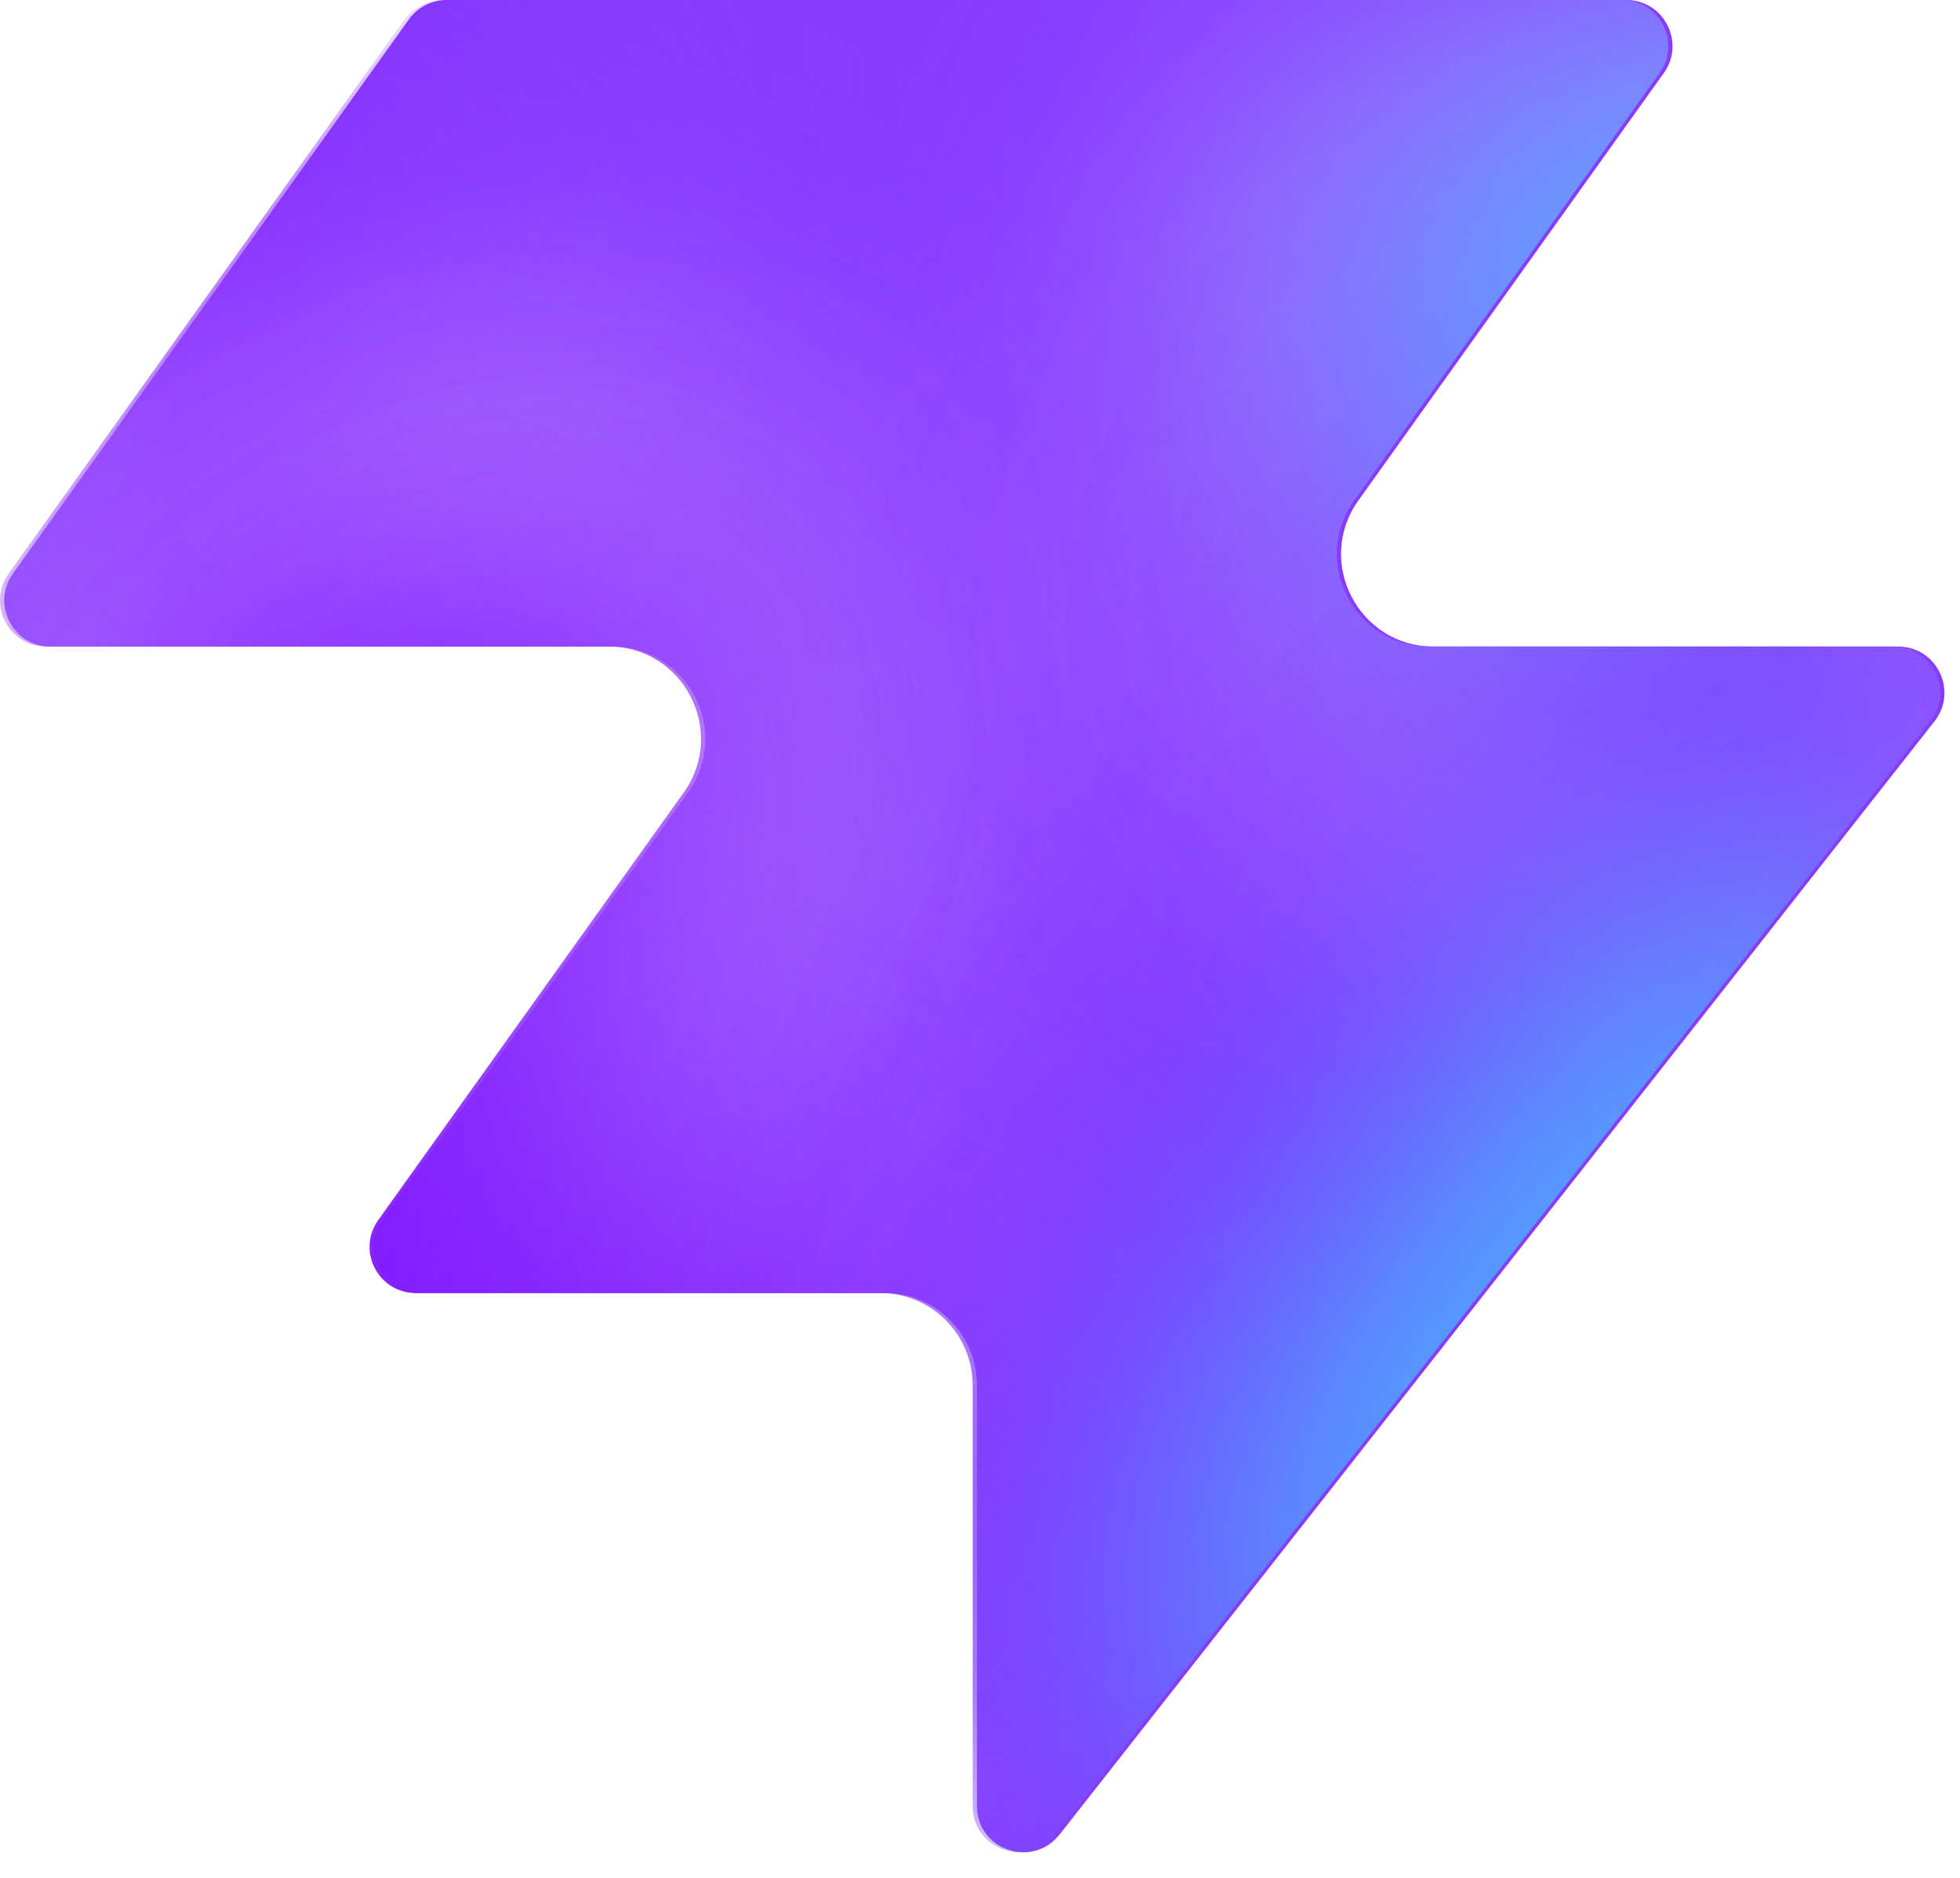
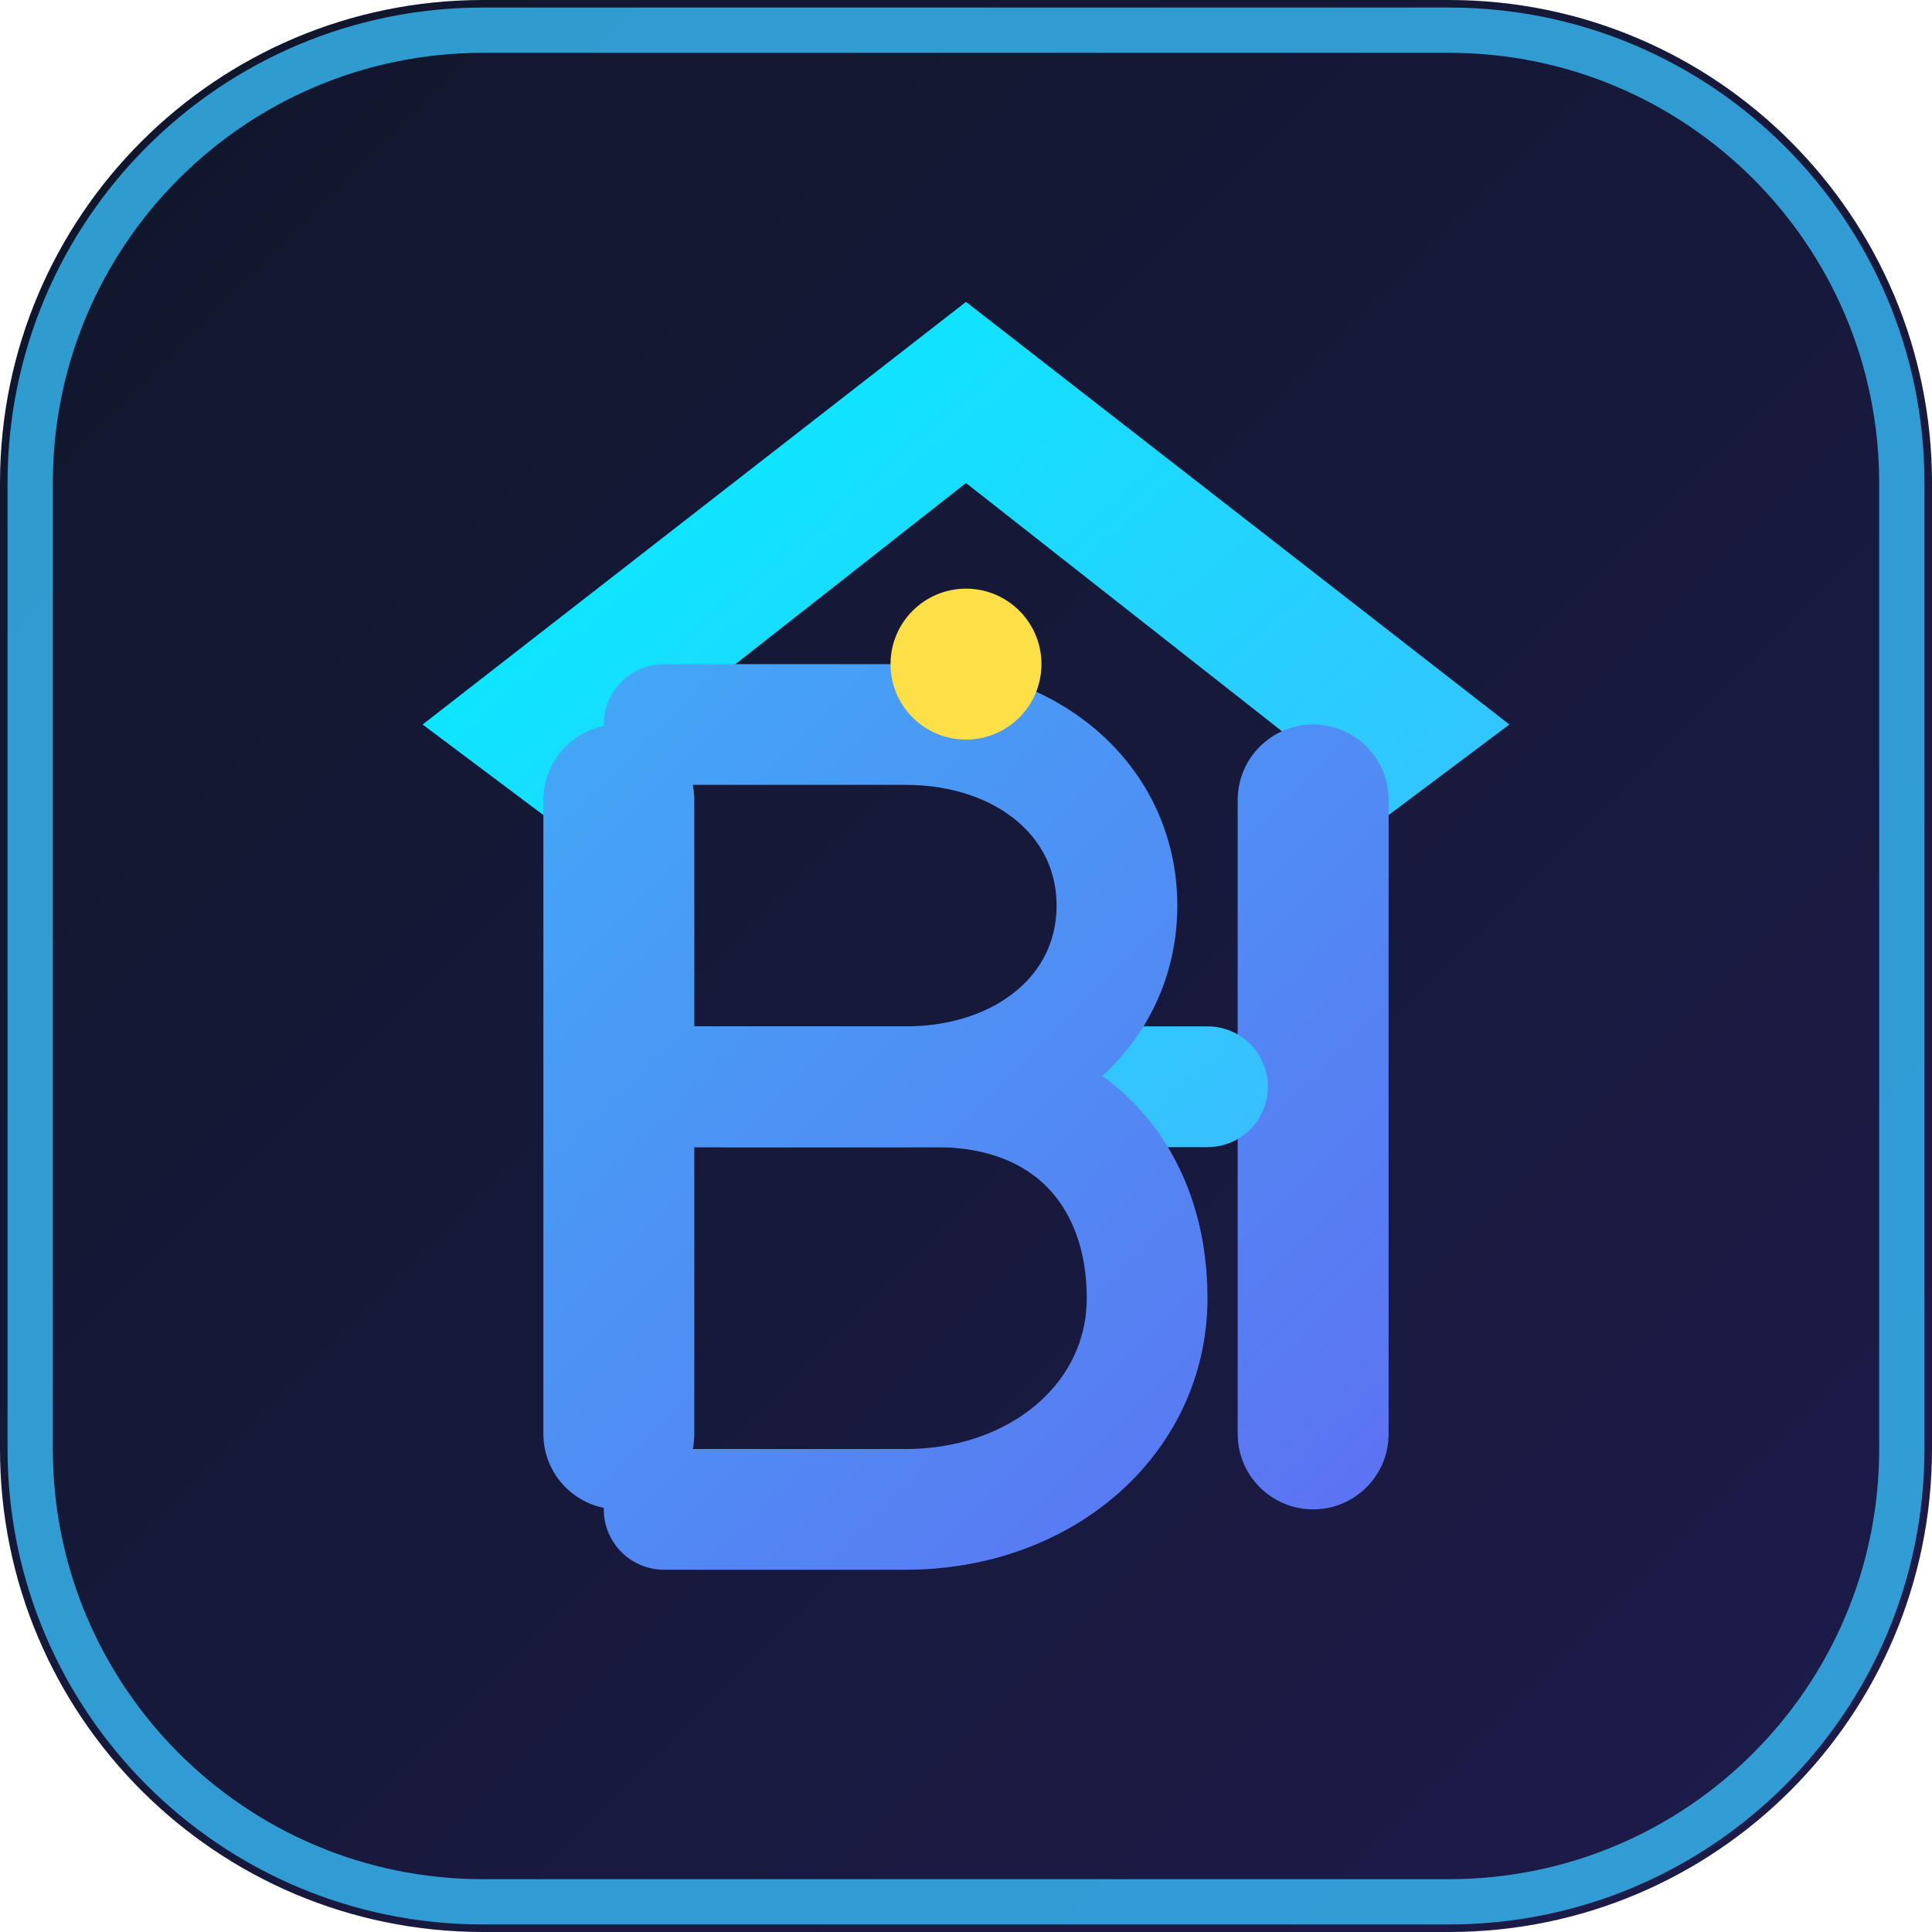
- <svg xmlns="http://www.w3.org/2000/svg" width="48" height="46" fill="none" viewBox="0 0 48 46">
-   <path fill="#863bff" d="M25.946 44.938c-.664.845-2.021.375-2.021-.698V33.937a2.26 2.26 0 0 0-2.262-2.262H10.287c-.92 0-1.456-1.04-.92-1.788l7.48-10.471c1.07-1.497 0-3.578-1.842-3.578H1.237c-.92 0-1.456-1.04-.92-1.788L10.013.474c.214-.297.556-.474.92-.474h28.894c.92 0 1.456 1.04.92 1.788l-7.48 10.471c-1.07 1.498 0 3.579 1.842 3.579h11.377c.943 0 1.473 1.088.89 1.83L25.947 44.94z" style="fill:#863bff;fill:color(display-p3 .525 .23 1);fill-opacity:1" />
-   <mask id="a" width="48" height="46" x="0" y="0" maskUnits="userSpaceOnUse" style="mask-type:alpha">
-     <path fill="#000" d="M25.842 44.938c-.664.844-2.021.375-2.021-.698V33.937a2.26 2.26 0 0 0-2.262-2.262H10.183c-.92 0-1.456-1.04-.92-1.788l7.48-10.471c1.07-1.498 0-3.579-1.842-3.579H1.133c-.92 0-1.456-1.04-.92-1.787L9.91.473c.214-.297.556-.474.92-.474h28.894c.92 0 1.456 1.04.92 1.788l-7.48 10.471c-1.07 1.498 0 3.578 1.842 3.578h11.377c.943 0 1.473 1.088.89 1.832L25.843 44.94z" style="fill:#000;fill-opacity:1" />
-   </mask>
-   <g mask="url(#a)">
-     <g filter="url(#b)">
-       <ellipse cx="5.508" cy="14.704" fill="#ede6ff" rx="5.508" ry="14.704" style="fill:#ede6ff;fill:color(display-p3 .927 .903 1);fill-opacity:1" transform="matrix(.00324 1 1 -.00324 -4.47 31.516)" />
-     </g>
-     <g filter="url(#c)">
-       <ellipse cx="10.399" cy="29.851" fill="#ede6ff" rx="10.399" ry="29.851" style="fill:#ede6ff;fill:color(display-p3 .927 .903 1);fill-opacity:1" transform="matrix(.00324 1 1 -.00324 -39.328 7.883)" />
-     </g>
-     <g filter="url(#d)">
-       <ellipse cx="5.508" cy="30.487" fill="#7e14ff" rx="5.508" ry="30.487" style="fill:#7e14ff;fill:color(display-p3 .492 .077 1);fill-opacity:1" transform="rotate(89.814 -25.913 -14.639)scale(1 -1)" />
-     </g>
-     <g filter="url(#e)">
-       <ellipse cx="5.508" cy="30.599" fill="#7e14ff" rx="5.508" ry="30.599" style="fill:#7e14ff;fill:color(display-p3 .492 .077 1);fill-opacity:1" transform="rotate(89.814 -32.644 -3.334)scale(1 -1)" />
-     </g>
-     <g filter="url(#f)">
-       <ellipse cx="5.508" cy="30.599" fill="#7e14ff" rx="5.508" ry="30.599" style="fill:#7e14ff;fill:color(display-p3 .492 .077 1);fill-opacity:1" transform="matrix(.00324 1 1 -.00324 -34.34 30.47)" />
-     </g>
-     <g filter="url(#g)">
-       <ellipse cx="14.072" cy="22.078" fill="#ede6ff" rx="14.072" ry="22.078" style="fill:#ede6ff;fill:color(display-p3 .927 .903 1);fill-opacity:1" transform="rotate(93.35 24.506 48.493)scale(-1 1)" />
-     </g>
-     <g filter="url(#h)">
-       <ellipse cx="3.47" cy="21.501" fill="#7e14ff" rx="3.47" ry="21.501" style="fill:#7e14ff;fill:color(display-p3 .492 .077 1);fill-opacity:1" transform="rotate(89.009 28.708 47.59)scale(-1 1)" />
-     </g>
-     <g filter="url(#i)">
-       <ellipse cx="3.47" cy="21.501" fill="#7e14ff" rx="3.47" ry="21.501" style="fill:#7e14ff;fill:color(display-p3 .492 .077 1);fill-opacity:1" transform="rotate(89.009 28.708 47.59)scale(-1 1)" />
-     </g>
-     <g filter="url(#j)">
-       <ellipse cx=".387" cy="8.972" fill="#7e14ff" rx="4.407" ry="29.108" style="fill:#7e14ff;fill:color(display-p3 .492 .077 1);fill-opacity:1" transform="rotate(39.51 .387 8.972)" />
-     </g>
-     <g filter="url(#k)">
-       <ellipse cx="47.523" cy="-6.092" fill="#7e14ff" rx="4.407" ry="29.108" style="fill:#7e14ff;fill:color(display-p3 .492 .077 1);fill-opacity:1" transform="rotate(37.892 47.523 -6.092)" />
-     </g>
-     <g filter="url(#l)">
-       <ellipse cx="41.412" cy="6.333" fill="#47bfff" rx="5.971" ry="9.665" style="fill:#47bfff;fill:color(display-p3 .28 .748 1);fill-opacity:1" transform="rotate(37.892 41.412 6.333)" />
-     </g>
-     <g filter="url(#m)">
-       <ellipse cx="-1.879" cy="38.332" fill="#7e14ff" rx="4.407" ry="29.108" style="fill:#7e14ff;fill:color(display-p3 .492 .077 1);fill-opacity:1" transform="rotate(37.892 -1.88 38.332)" />
-     </g>
-     <g filter="url(#n)">
-       <ellipse cx="-1.879" cy="38.332" fill="#7e14ff" rx="4.407" ry="29.108" style="fill:#7e14ff;fill:color(display-p3 .492 .077 1);fill-opacity:1" transform="rotate(37.892 -1.88 38.332)" />
-     </g>
-     <g filter="url(#o)">
-       <ellipse cx="35.651" cy="29.907" fill="#7e14ff" rx="4.407" ry="29.108" style="fill:#7e14ff;fill:color(display-p3 .492 .077 1);fill-opacity:1" transform="rotate(37.892 35.651 29.907)" />
-     </g>
-     <g filter="url(#p)">
-       <ellipse cx="38.418" cy="32.4" fill="#47bfff" rx="5.971" ry="15.297" style="fill:#47bfff;fill:color(display-p3 .28 .748 1);fill-opacity:1" transform="rotate(37.892 38.418 32.4)" />
-     </g>
-   </g>
+ <svg xmlns="http://www.w3.org/2000/svg" width="64" height="64" viewBox="0 0 64 64" fill="none">
  <defs>
-     <filter id="b" width="60.045" height="41.654" x="-19.77" y="16.149" color-interpolation-filters="sRGB" filterUnits="userSpaceOnUse">
-       <feFlood flood-opacity="0" result="BackgroundImageFix" />
-       <feBlend in="SourceGraphic" in2="BackgroundImageFix" result="shape" />
-       <feGaussianBlur result="effect1_foregroundBlur_2002_17158" stdDeviation="7.659" />
-     </filter>
-     <filter id="c" width="90.34" height="51.437" x="-54.613" y="-7.533" color-interpolation-filters="sRGB" filterUnits="userSpaceOnUse">
-       <feFlood flood-opacity="0" result="BackgroundImageFix" />
-       <feBlend in="SourceGraphic" in2="BackgroundImageFix" result="shape" />
-       <feGaussianBlur result="effect1_foregroundBlur_2002_17158" stdDeviation="7.659" />
-     </filter>
-     <filter id="d" width="79.355" height="29.4" x="-49.64" y="2.03" color-interpolation-filters="sRGB" filterUnits="userSpaceOnUse">
-       <feFlood flood-opacity="0" result="BackgroundImageFix" />
-       <feBlend in="SourceGraphic" in2="BackgroundImageFix" result="shape" />
-       <feGaussianBlur result="effect1_foregroundBlur_2002_17158" stdDeviation="4.596" />
-     </filter>
-     <filter id="e" width="79.579" height="29.4" x="-45.045" y="20.029" color-interpolation-filters="sRGB" filterUnits="userSpaceOnUse">
-       <feFlood flood-opacity="0" result="BackgroundImageFix" />
-       <feBlend in="SourceGraphic" in2="BackgroundImageFix" result="shape" />
-       <feGaussianBlur result="effect1_foregroundBlur_2002_17158" stdDeviation="4.596" />
-     </filter>
-     <filter id="f" width="79.579" height="29.4" x="-43.513" y="21.178" color-interpolation-filters="sRGB" filterUnits="userSpaceOnUse">
-       <feFlood flood-opacity="0" result="BackgroundImageFix" />
-       <feBlend in="SourceGraphic" in2="BackgroundImageFix" result="shape" />
-       <feGaussianBlur result="effect1_foregroundBlur_2002_17158" stdDeviation="4.596" />
-     </filter>
-     <filter id="g" width="74.749" height="58.852" x="15.756" y="-17.901" color-interpolation-filters="sRGB" filterUnits="userSpaceOnUse">
-       <feFlood flood-opacity="0" result="BackgroundImageFix" />
-       <feBlend in="SourceGraphic" in2="BackgroundImageFix" result="shape" />
-       <feGaussianBlur result="effect1_foregroundBlur_2002_17158" stdDeviation="7.659" />
-     </filter>
-     <filter id="h" width="61.377" height="25.362" x="23.548" y="2.284" color-interpolation-filters="sRGB" filterUnits="userSpaceOnUse">
-       <feFlood flood-opacity="0" result="BackgroundImageFix" />
-       <feBlend in="SourceGraphic" in2="BackgroundImageFix" result="shape" />
-       <feGaussianBlur result="effect1_foregroundBlur_2002_17158" stdDeviation="4.596" />
-     </filter>
-     <filter id="i" width="61.377" height="25.362" x="23.548" y="2.284" color-interpolation-filters="sRGB" filterUnits="userSpaceOnUse">
-       <feFlood flood-opacity="0" result="BackgroundImageFix" />
-       <feBlend in="SourceGraphic" in2="BackgroundImageFix" result="shape" />
-       <feGaussianBlur result="effect1_foregroundBlur_2002_17158" stdDeviation="4.596" />
-     </filter>
-     <filter id="j" width="56.045" height="63.649" x="-27.636" y="-22.853" color-interpolation-filters="sRGB" filterUnits="userSpaceOnUse">
-       <feFlood flood-opacity="0" result="BackgroundImageFix" />
-       <feBlend in="SourceGraphic" in2="BackgroundImageFix" result="shape" />
-       <feGaussianBlur result="effect1_foregroundBlur_2002_17158" stdDeviation="4.596" />
-     </filter>
-     <filter id="k" width="54.814" height="64.646" x="20.116" y="-38.415" color-interpolation-filters="sRGB" filterUnits="userSpaceOnUse">
-       <feFlood flood-opacity="0" result="BackgroundImageFix" />
-       <feBlend in="SourceGraphic" in2="BackgroundImageFix" result="shape" />
-       <feGaussianBlur result="effect1_foregroundBlur_2002_17158" stdDeviation="4.596" />
-     </filter>
-     <filter id="l" width="33.541" height="35.313" x="24.641" y="-11.323" color-interpolation-filters="sRGB" filterUnits="userSpaceOnUse">
-       <feFlood flood-opacity="0" result="BackgroundImageFix" />
-       <feBlend in="SourceGraphic" in2="BackgroundImageFix" result="shape" />
-       <feGaussianBlur result="effect1_foregroundBlur_2002_17158" stdDeviation="4.596" />
-     </filter>
-     <filter id="m" width="54.814" height="64.646" x="-29.286" y="6.009" color-interpolation-filters="sRGB" filterUnits="userSpaceOnUse">
-       <feFlood flood-opacity="0" result="BackgroundImageFix" />
-       <feBlend in="SourceGraphic" in2="BackgroundImageFix" result="shape" />
-       <feGaussianBlur result="effect1_foregroundBlur_2002_17158" stdDeviation="4.596" />
-     </filter>
-     <filter id="n" width="54.814" height="64.646" x="-29.286" y="6.009" color-interpolation-filters="sRGB" filterUnits="userSpaceOnUse">
-       <feFlood flood-opacity="0" result="BackgroundImageFix" />
-       <feBlend in="SourceGraphic" in2="BackgroundImageFix" result="shape" />
-       <feGaussianBlur result="effect1_foregroundBlur_2002_17158" stdDeviation="4.596" />
-     </filter>
-     <filter id="o" width="54.814" height="64.646" x="8.244" y="-2.416" color-interpolation-filters="sRGB" filterUnits="userSpaceOnUse">
-       <feFlood flood-opacity="0" result="BackgroundImageFix" />
-       <feBlend in="SourceGraphic" in2="BackgroundImageFix" result="shape" />
-       <feGaussianBlur result="effect1_foregroundBlur_2002_17158" stdDeviation="4.596" />
-     </filter>
-     <filter id="p" width="39.409" height="43.623" x="18.713" y="10.588" color-interpolation-filters="sRGB" filterUnits="userSpaceOnUse">
-       <feFlood flood-opacity="0" result="BackgroundImageFix" />
-       <feBlend in="SourceGraphic" in2="BackgroundImageFix" result="shape" />
-       <feGaussianBlur result="effect1_foregroundBlur_2002_17158" stdDeviation="4.596" />
-     </filter>
+     <linearGradient id="fav_bg" x1="0" y1="0" x2="64" y2="64" gradientUnits="userSpaceOnUse">
+       <stop offset="0%" stop-color="#0f172a" />
+       <stop offset="100%" stop-color="#1e1b4b" />
+     </linearGradient>
+     <linearGradient id="fav_primary" x1="10" y1="10" x2="54" y2="54" gradientUnits="userSpaceOnUse">
+       <stop offset="0%" stop-color="#38bdf8" />
+       <stop offset="100%" stop-color="#6366f1" />
+     </linearGradient>
+     <linearGradient id="fav_accent" x1="15" y1="10" x2="50" y2="50" gradientUnits="userSpaceOnUse">
+       <stop offset="0%" stop-color="#00f2fe" />
+       <stop offset="100%" stop-color="#4facfe" />
+     </linearGradient>
  </defs>
+   <rect width="64" height="64" rx="16" fill="url(#fav_bg)" />
+   <rect x="1" y="1" width="62" height="62" rx="15" stroke="#38bdf8" stroke-width="1.5" stroke-opacity="0.8" fill="none" />
+   <path d="M32 10 L50 24 L46 27 L32 16 L18 27 L14 24 Z" fill="url(#fav_accent)" />
+   <rect x="18" y="24" width="5" height="26" rx="2.5" fill="url(#fav_primary)" />
+   <rect x="41" y="24" width="5" height="26" rx="2.5" fill="url(#fav_primary)" />
+   <rect x="22" y="34" width="20" height="4" rx="2" fill="url(#fav_accent)" />
+   <path d="M22 24 H30 C34 24 37 26.5 37 30 C37 33.5 34 36 30 36 H22" fill="none" stroke="url(#fav_primary)" stroke-width="4" stroke-linecap="round" />
+   <path d="M22 36 H31 C35.5 36 38 39 38 43 C38 47 34.5 50 30 50 H22" fill="none" stroke="url(#fav_primary)" stroke-width="4" stroke-linecap="round" />
+   <circle cx="32" cy="22" r="2.5" fill="#fde047" />
</svg>
